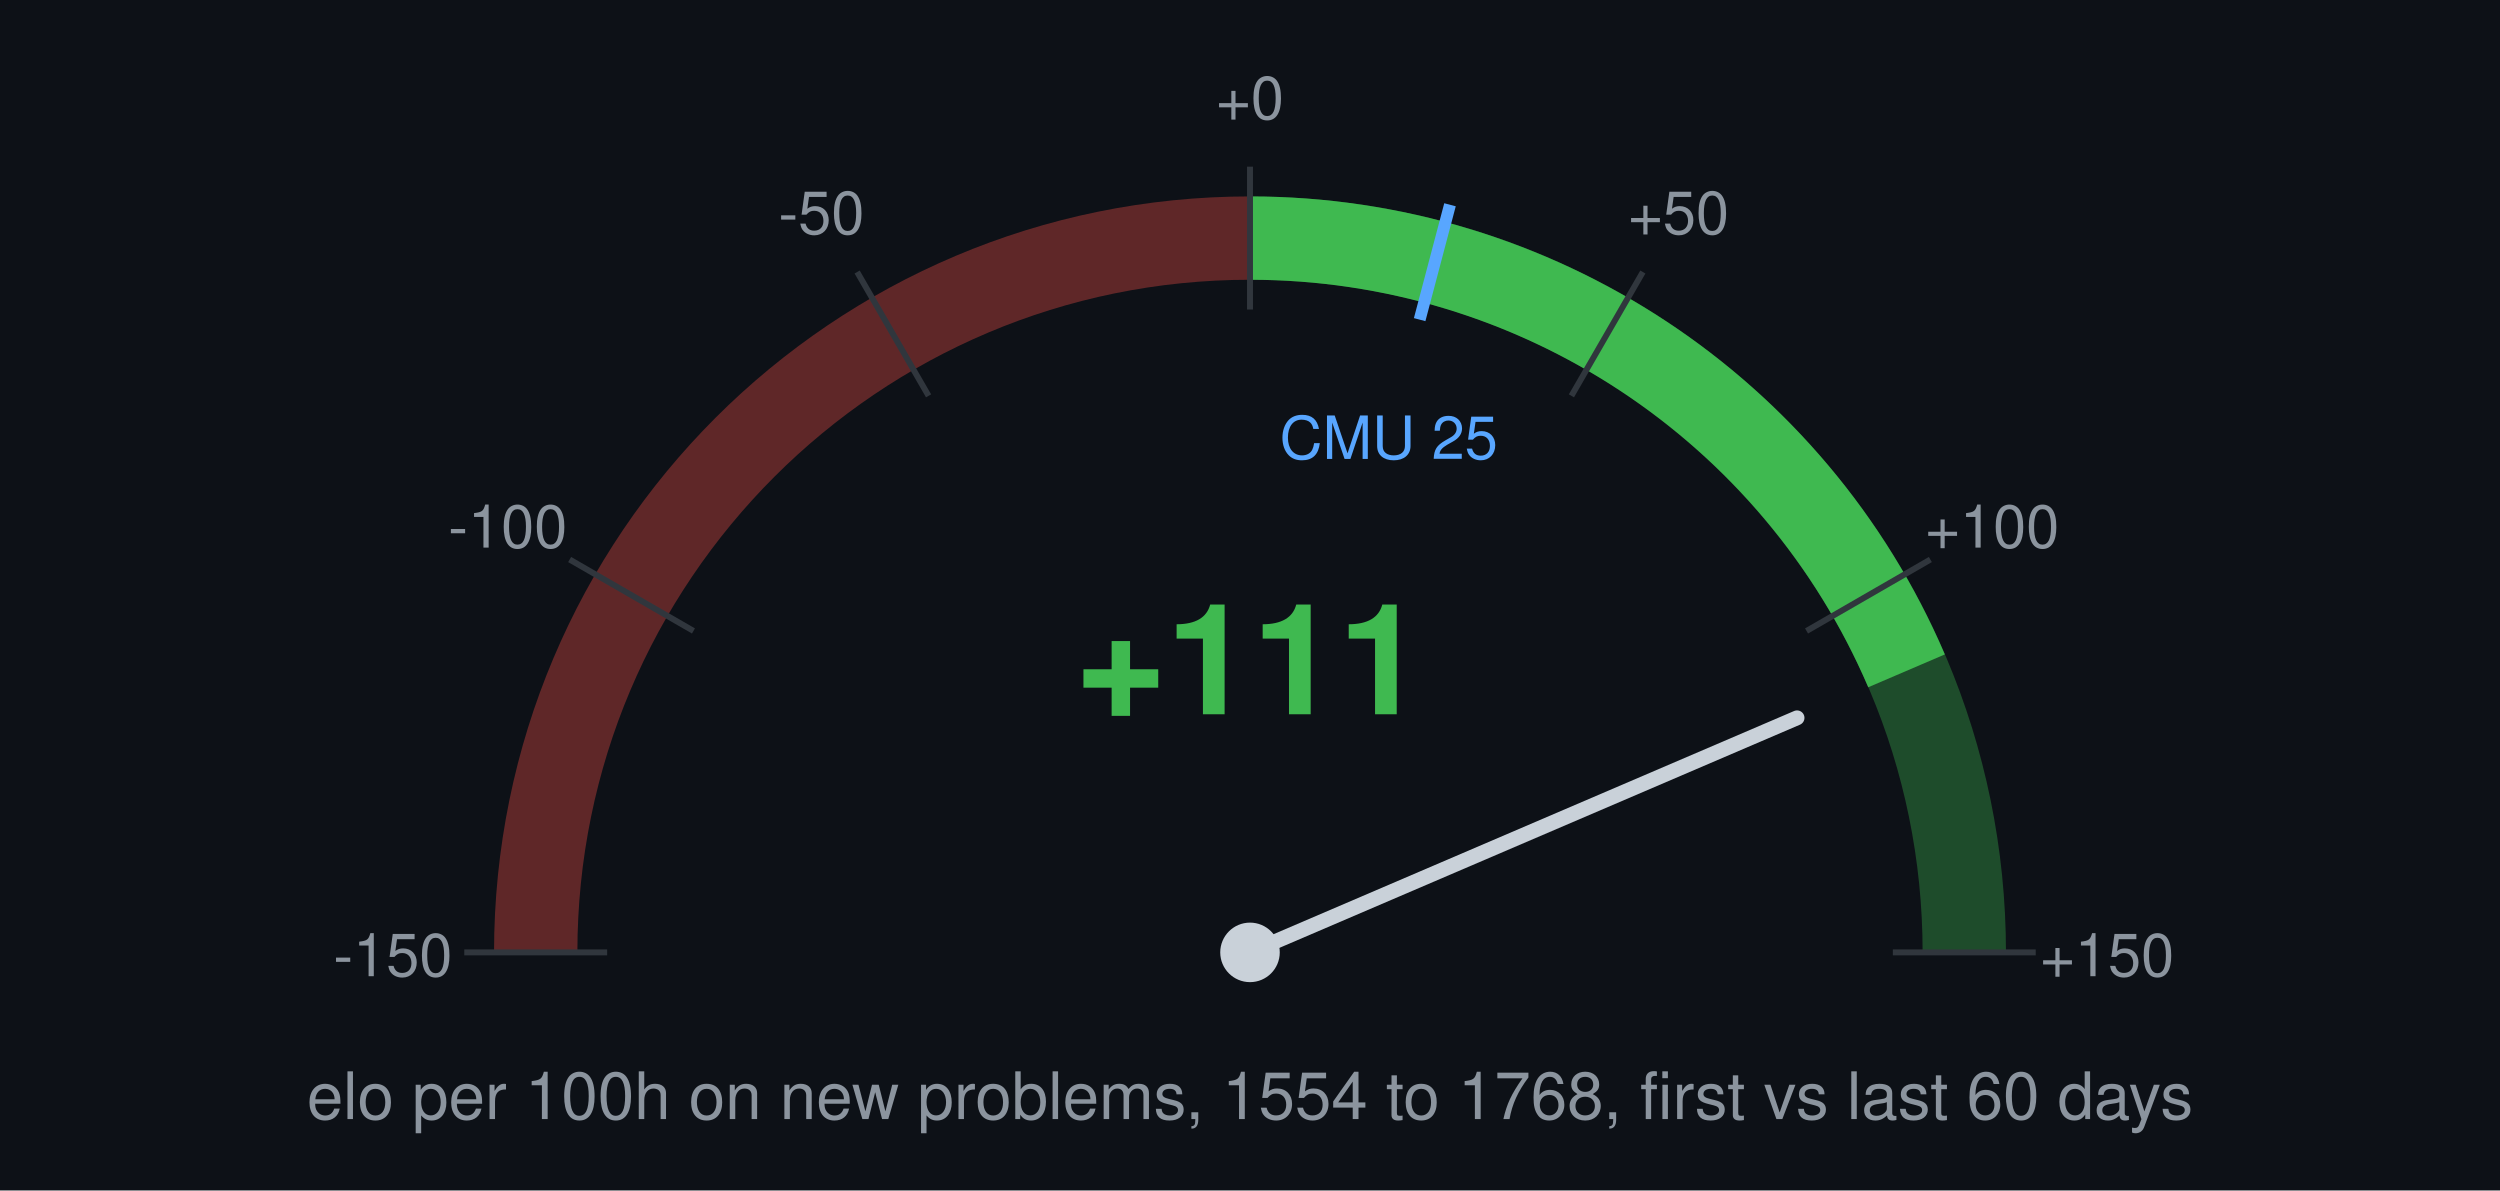
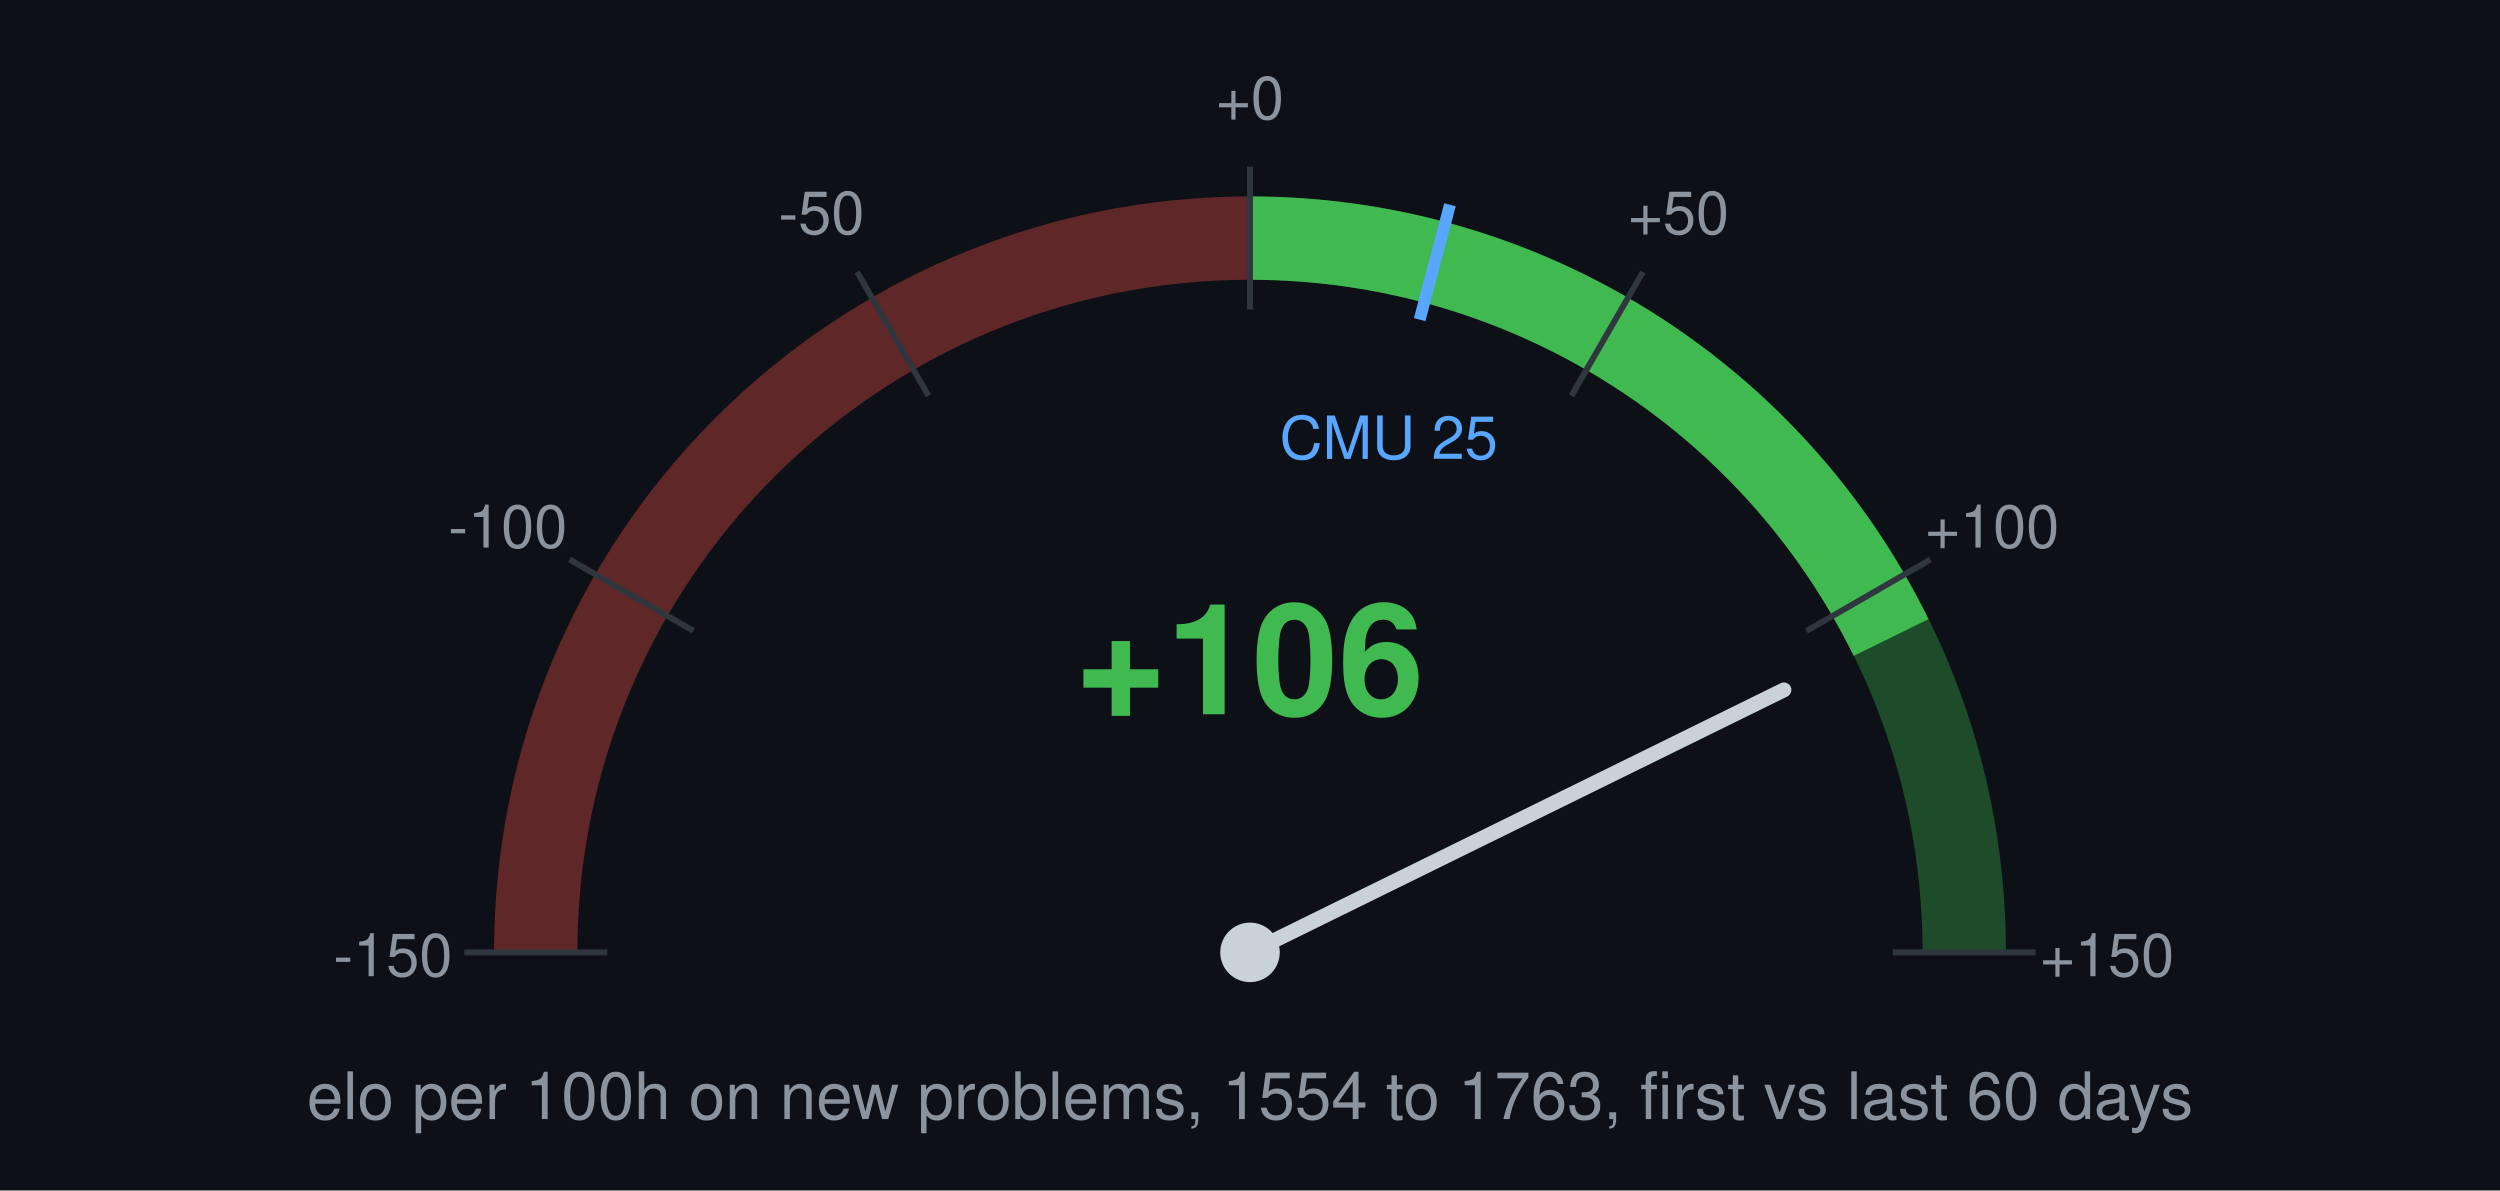
<svg xmlns="http://www.w3.org/2000/svg" viewBox="0 0 420 200" width="420" height="200" font-family="Helvetica,sans-serif">
  <rect width="420" height="200" fill="#0d1117" />
  <path d="M90.0,160.0 A120,120 0 0 1 210.0,40.0" fill="none" stroke="#f85149" stroke-width="14" stroke-opacity="0.35" />
  <path d="M210.0,40.0 A120,120 0 0 1 330.0,160.0" fill="none" stroke="#3fb950" stroke-width="14" stroke-opacity="0.35" />
-   <path d="M210.0,40.0 A120,120 0 0 1 320.3,112.7" fill="none" stroke="#3fb950" stroke-width="14" stroke-opacity="1.0" />
+   <path d="M210.0,40.0 A120,120 0 0 1 317.7,107.1" fill="none" stroke="#3fb950" stroke-width="14" stroke-opacity="1.0" />
  <line x1="102.0" y1="160.0" x2="78.0" y2="160.0" stroke="#30363d" stroke-width="1" />
  <text x="66.0" y="164.0" text-anchor="middle" font-size="10" fill="#8b949e">-150</text>
  <line x1="116.5" y1="106.0" x2="95.7" y2="94.0" stroke="#30363d" stroke-width="1" />
  <text x="85.3" y="92.0" text-anchor="middle" font-size="10" fill="#8b949e">-100</text>
  <line x1="156.0" y1="66.5" x2="144.0" y2="45.7" stroke="#30363d" stroke-width="1" />
  <text x="138.0" y="39.3" text-anchor="middle" font-size="10" fill="#8b949e">-50</text>
  <line x1="210.0" y1="52.0" x2="210.0" y2="28.0" stroke="#30363d" stroke-width="1" />
  <text x="210.0" y="20.0" text-anchor="middle" font-size="10" fill="#8b949e">+0</text>
  <line x1="264.0" y1="66.5" x2="276.0" y2="45.7" stroke="#30363d" stroke-width="1" />
  <text x="282.0" y="39.3" text-anchor="middle" font-size="10" fill="#8b949e">+50</text>
  <line x1="303.5" y1="106.0" x2="324.3" y2="94.0" stroke="#30363d" stroke-width="1" />
  <text x="334.7" y="92.0" text-anchor="middle" font-size="10" fill="#8b949e">+100</text>
  <line x1="318.0" y1="160.0" x2="342.0" y2="160.0" stroke="#30363d" stroke-width="1" />
  <text x="354.0" y="164.0" text-anchor="middle" font-size="10" fill="#8b949e">+150</text>
  <line x1="238.5" y1="53.7" x2="243.6" y2="34.4" stroke="#58a6ff" stroke-width="2" />
  <text x="233.3" y="77.1" text-anchor="middle" font-size="10" fill="#58a6ff">CMU 25</text>
-   <line x1="210.0" y1="160" x2="301.9" y2="120.6" stroke="#c9d1d9" stroke-width="2.5" stroke-linecap="round" />
+   <line x1="210.0" y1="160" x2="299.7" y2="115.9" stroke="#c9d1d9" stroke-width="2.5" stroke-linecap="round" />
  <circle cx="210.0" cy="160" r="5" fill="#c9d1d9" />
-   <text x="210.0" y="120" text-anchor="middle" font-size="26" font-weight="bold" fill="#3fb950">+111</text>
-   <text x="210.0" y="188" text-anchor="middle" font-size="11" fill="#8b949e">elo per 100h on new problems, 1554 to 1768, first vs last 60 days</text>
+   <text x="210.0" y="120" text-anchor="middle" font-size="26" font-weight="bold" fill="#3fb950">+106</text>
+   <text x="210.0" y="188" text-anchor="middle" font-size="11" fill="#8b949e">elo per 100h on new problems, 1554 to 1763, first vs last 60 days</text>
</svg>
